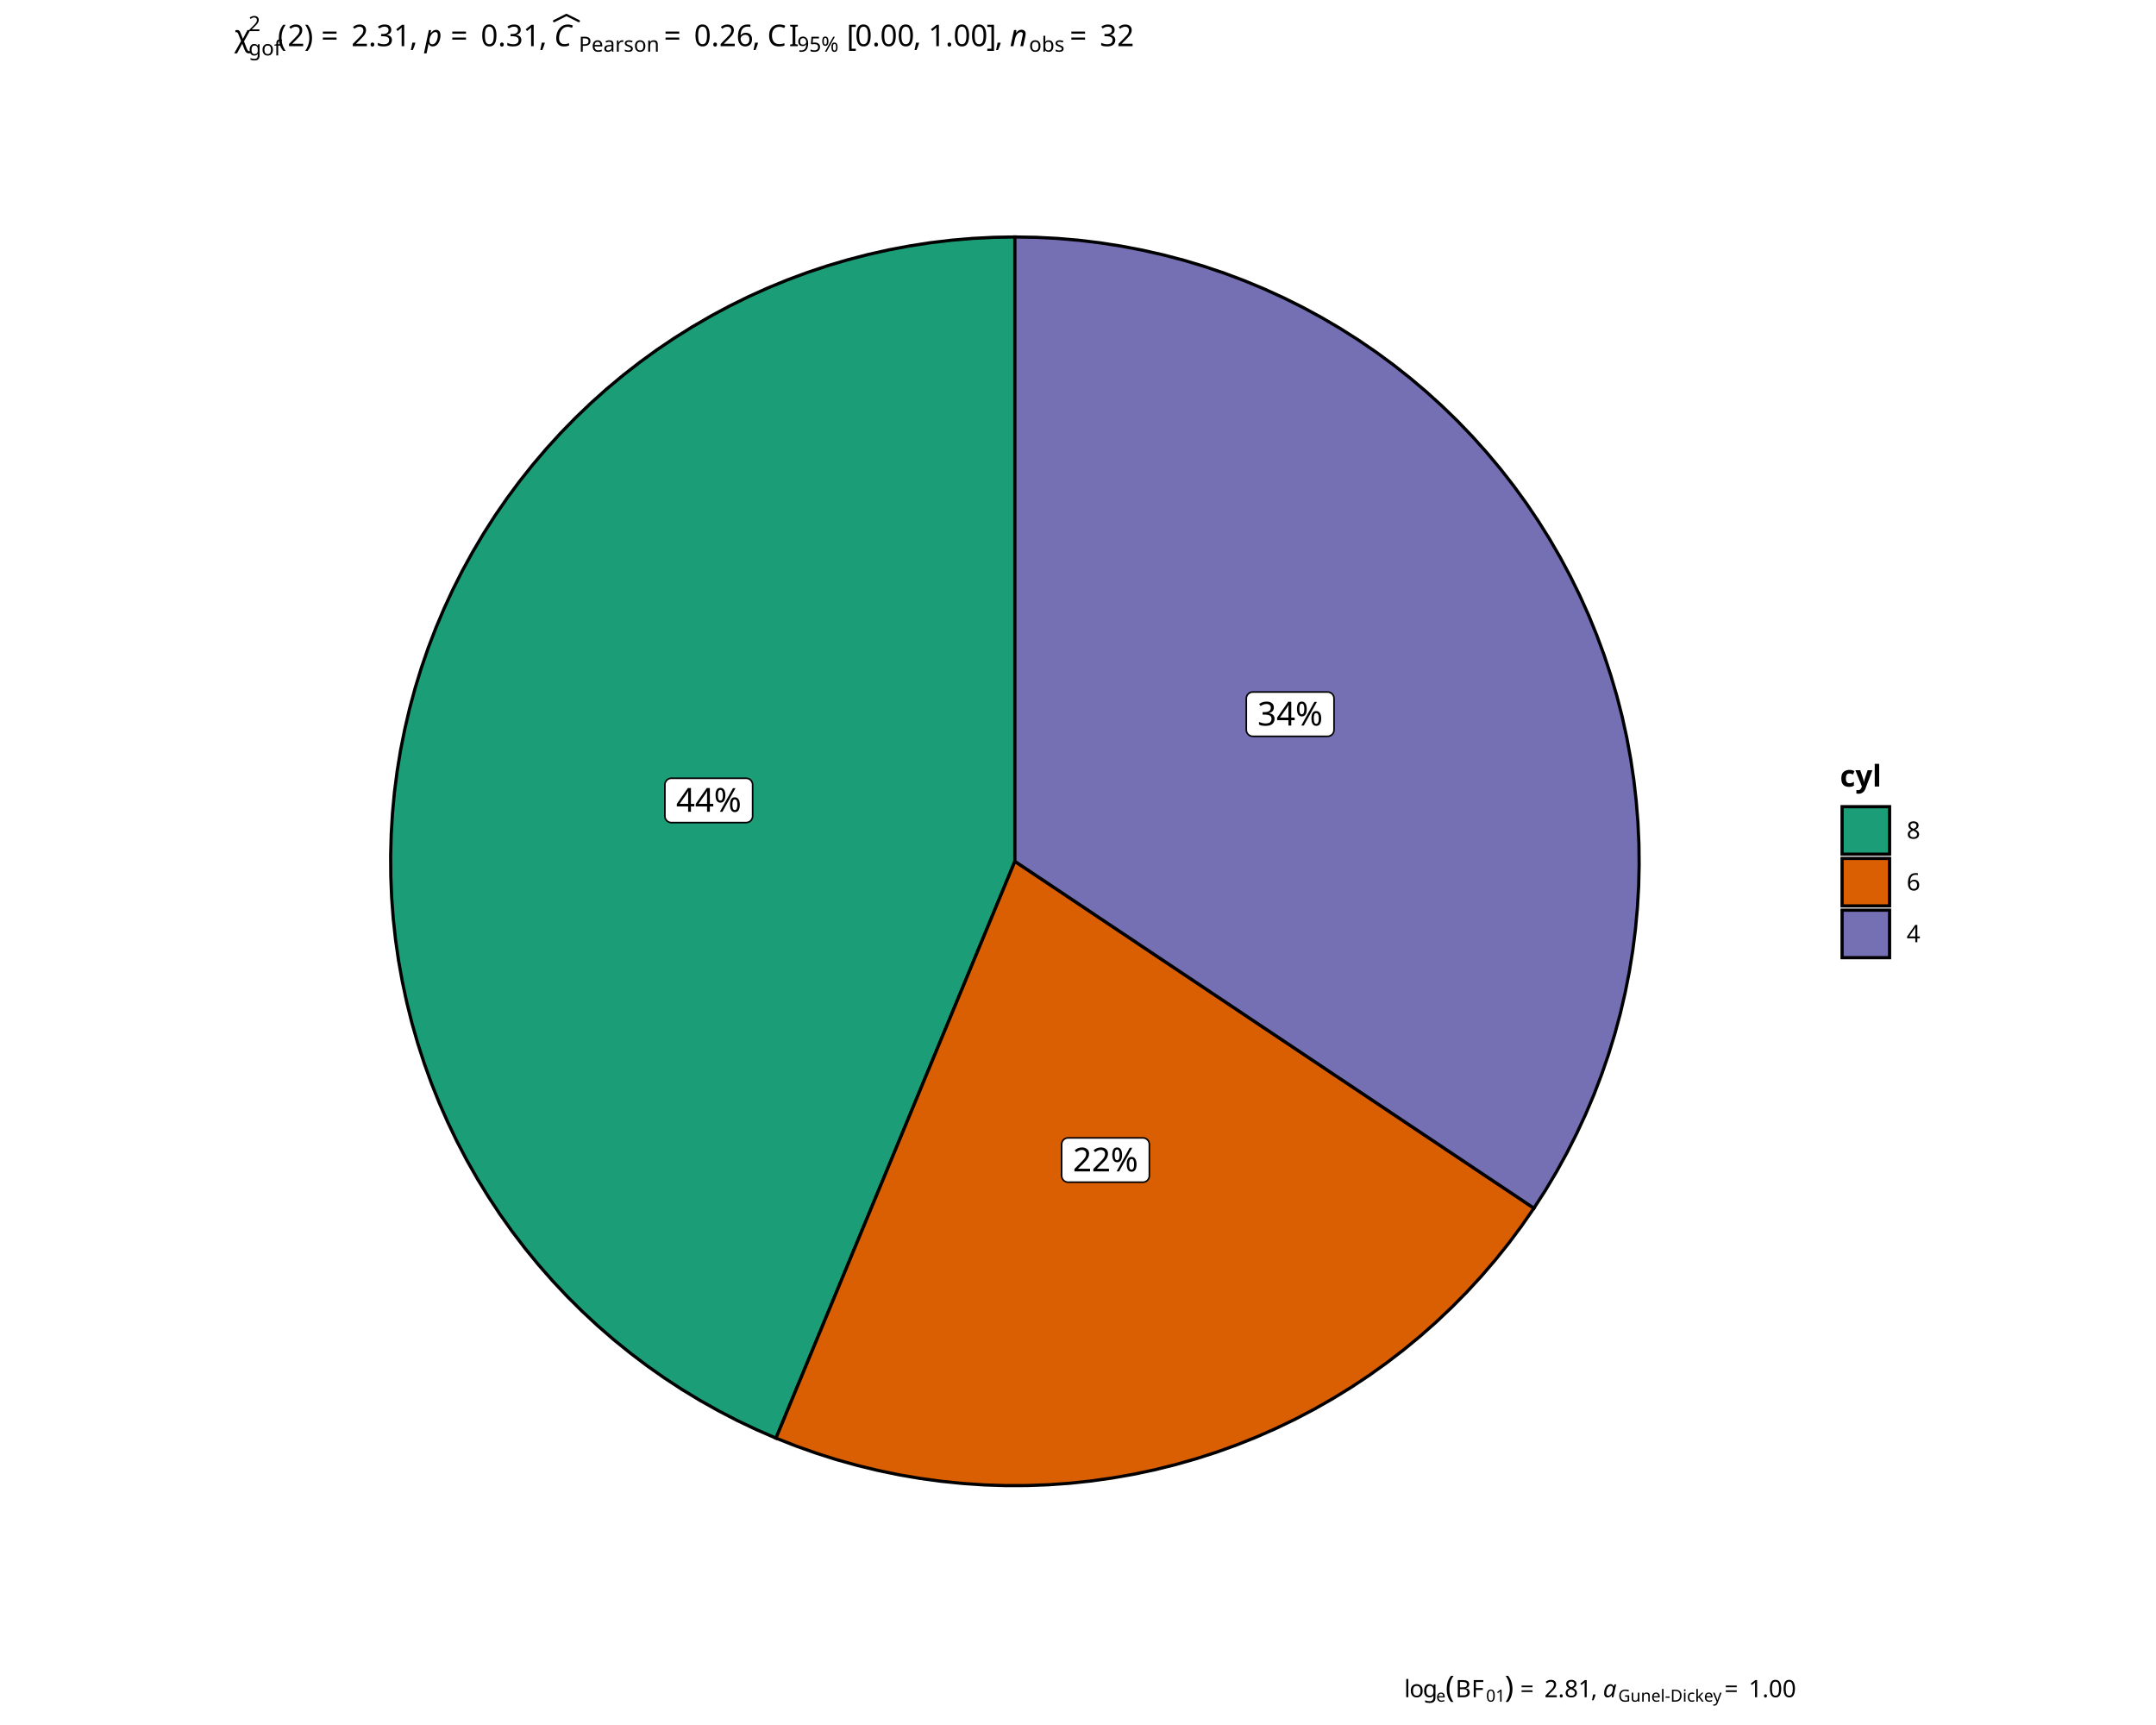
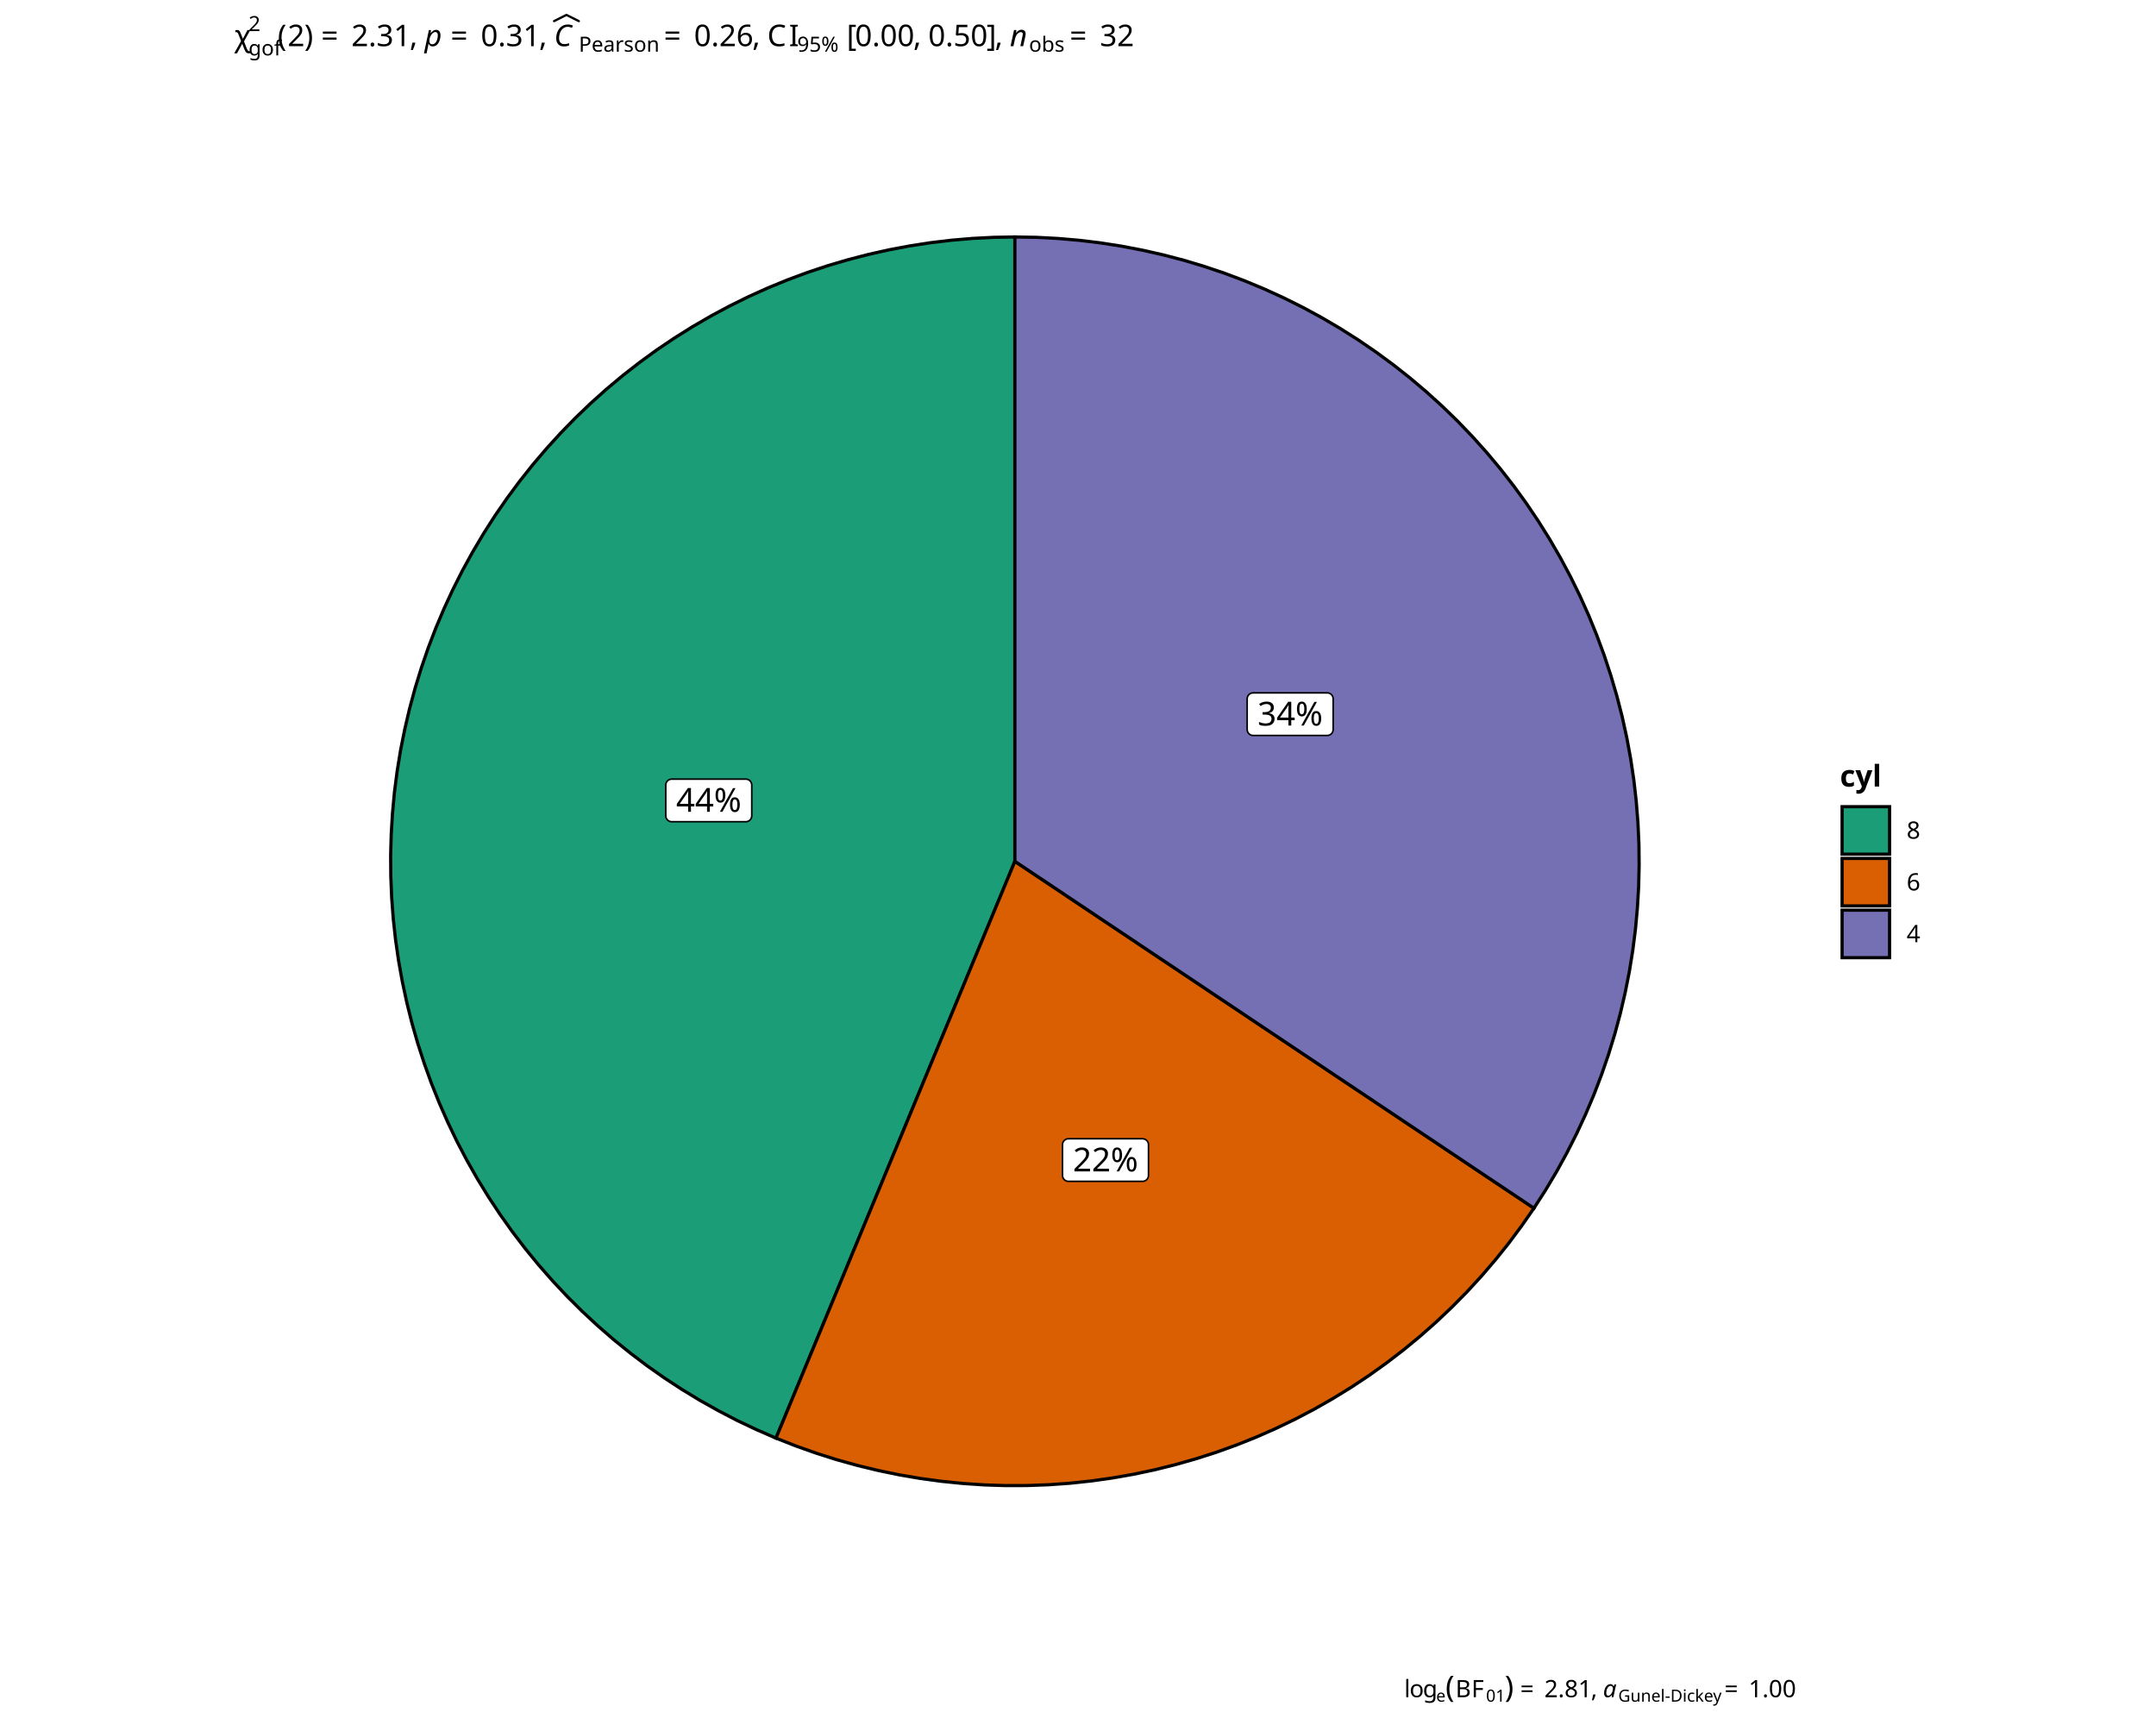
<svg xmlns="http://www.w3.org/2000/svg" class="svglite" data-engine-version="2.0" width="720.00pt" height="576.00pt" viewBox="0 0 720.00 576.00">
  <defs>
    <style type="text/css">
    .svglite line, .svglite polyline, .svglite polygon, .svglite path, .svglite rect, .svglite circle {
      fill: none;
      stroke: #000000;
      stroke-linecap: round;
      stroke-linejoin: round;
      stroke-miterlimit: 10.00;
    }
  </style>
  </defs>
  <rect width="100%" height="100%" style="stroke: none; fill: #FFFFFF;" />
  <defs>
    <clipPath id="cpMC4wMHw3MjAuMDB8MC4wMHw1NzYuMDA=">
      <rect x="0.00" y="0.00" width="720.00" height="576.00" />
    </clipPath>
  </defs>
  <g clip-path="url(#cpMC4wMHw3MjAuMDB8MC4wMHw1NzYuMDA=)">
</g>
  <defs>
    <clipPath id="cpNjguODd8NjUxLjEzfDAuMDB8NTc2LjAw">
      <rect x="68.87" y="0.00" width="582.27" height="576.00" />
    </clipPath>
  </defs>
  <g clip-path="url(#cpNjguODd8NjUxLjEzfDAuMDB8NTc2LjAw)">
    <rect x="68.87" y="0.00" width="582.27" height="576.00" style="stroke-width: 0.97; stroke: #FFFFFF; fill: #FFFFFF;" />
  </g>
  <g clip-path="url(#cpMC4wMHw3MjAuMDB8MC4wMHw1NzYuMDA=)">
</g>
  <defs>
    <clipPath id="cpNzguMzN8NTk5LjUyfDI3LjAxfDU0OC4yMA==">
      <rect x="78.33" y="27.01" width="521.18" height="521.18" />
    </clipPath>
  </defs>
  <g clip-path="url(#cpNzguMzN8NTk5LjUyfDI3LjAxfDU0OC4yMA==)">
    <rect x="78.33" y="27.01" width="521.18" height="521.18" style="stroke-width: 0.97; stroke: none; fill: #FFFFFF;" />
-     <polygon points="338.92,287.61 338.92,280.42 338.92,273.23 338.92,266.04 338.92,258.85 338.92,251.66 338.92,244.47 338.92,237.28 338.92,230.10 338.92,222.91 338.92,215.72 338.92,208.53 338.92,201.34 338.92,194.15 338.92,186.96 338.92,179.77 338.92,172.59 338.92,165.40 338.92,158.21 338.92,151.02 338.92,143.83 338.92,136.64 338.92,129.45 338.92,122.26 338.92,115.08 338.92,107.89 338.92,100.70 338.92,93.51 338.92,86.32 338.92,79.13 331.85,79.25 324.78,79.61 317.74,80.21 310.71,81.05 303.72,82.13 296.77,83.44 289.86,84.99 283.02,86.77 276.23,88.78 269.52,91.02 262.89,93.49 256.35,96.18 249.90,99.09 243.56,102.22 237.32,105.57 231.21,109.12 225.21,112.88 219.35,116.83 213.62,120.99 208.04,125.34 202.61,129.87 197.34,134.59 192.23,139.48 187.29,144.54 182.52,149.77 177.93,155.16 173.53,160.70 169.32,166.38 165.30,172.20 161.49,178.16 157.88,184.25 154.47,190.45 151.28,196.76 148.31,203.18 145.55,209.70 143.02,216.30 140.72,222.99 138.64,229.75 136.79,236.58 135.18,243.47 133.79,250.41 132.65,257.39 131.74,264.41 131.08,271.45 130.65,278.51 130.46,285.58 130.51,292.66 130.80,299.73 131.33,306.78 132.10,313.81 133.11,320.82 134.36,327.78 135.84,334.70 137.55,341.56 139.50,348.36 141.68,355.10 144.08,361.75 146.71,368.32 149.56,374.79 152.62,381.17 155.91,387.44 159.40,393.59 163.10,399.62 167.00,405.52 171.10,411.29 175.39,416.91 179.87,422.38 184.54,427.70 189.38,432.86 194.40,437.85 199.58,442.67 204.92,447.31 210.42,451.76 216.06,456.03 221.84,460.10 227.76,463.97 233.81,467.64 239.98,471.10 246.26,474.36 252.65,477.39 259.14,480.21 261.90,473.57 264.65,466.93 267.40,460.29 270.15,453.64 272.90,447.00 275.65,440.36 278.40,433.72 281.15,427.08 283.90,420.44 286.65,413.80 289.41,407.15 292.16,400.51 294.91,393.87 297.66,387.23 300.41,380.59 303.16,373.95 305.91,367.30 308.66,360.66 311.41,354.02 314.16,347.38 316.92,340.74 319.67,334.10 322.42,327.46 325.17,320.81 327.92,314.17 330.67,307.53 333.42,300.89 336.17,294.25 338.92,287.61 338.92,287.61 " style="stroke-width: 1.07; stroke-linecap: butt; stroke-linejoin: miter; fill: #1B9E77;" />
-     <polygon points="338.92,287.61 336.17,294.25 333.42,300.89 330.67,307.53 327.92,314.17 325.17,320.81 322.42,327.46 319.67,334.10 316.92,340.74 314.16,347.38 311.41,354.02 308.66,360.66 305.91,367.30 303.16,373.95 300.41,380.59 297.66,387.23 294.91,393.87 292.16,400.51 289.41,407.15 286.65,413.80 283.90,420.44 281.15,427.08 278.40,433.72 275.65,440.36 272.90,447.00 270.15,453.64 267.40,460.29 264.65,466.93 261.90,473.57 259.14,480.21 265.81,482.84 272.56,485.23 279.39,487.40 286.29,489.32 293.25,491.01 300.26,492.46 307.32,493.67 314.42,494.63 321.55,495.35 328.69,495.83 335.85,496.06 343.02,496.04 350.17,495.78 357.32,495.27 364.44,494.51 371.54,493.51 378.59,492.27 385.60,490.79 392.55,489.06 399.44,487.10 406.26,484.91 413.00,482.48 419.65,479.82 426.20,476.93 432.66,473.82 439.00,470.49 445.22,466.94 451.32,463.19 457.29,459.22 463.11,455.05 468.79,450.69 474.32,446.13 479.68,441.39 484.88,436.46 489.91,431.36 494.76,426.08 499.42,420.65 503.90,415.06 508.18,409.31 512.26,403.43 506.29,399.43 500.31,395.44 494.33,391.45 488.35,387.45 482.38,383.46 476.40,379.46 470.42,375.47 464.45,371.48 458.47,367.48 452.49,363.49 446.51,359.50 440.54,355.50 434.56,351.51 428.58,347.51 422.60,343.52 416.63,339.53 410.65,335.53 404.67,331.54 398.70,327.54 392.72,323.55 386.74,319.56 380.76,315.56 374.79,311.57 368.81,307.58 362.83,303.58 356.86,299.59 350.88,295.59 344.90,291.60 338.92,287.61 338.92,287.61 " style="stroke-width: 1.07; stroke-linecap: butt; stroke-linejoin: miter; fill: #D95F02;" />
-     <polygon points="338.92,287.61 344.90,291.60 350.88,295.59 356.86,299.59 362.83,303.58 368.81,307.58 374.79,311.57 380.76,315.56 386.74,319.56 392.72,323.55 398.70,327.54 404.67,331.54 410.65,335.53 416.63,339.53 422.60,343.52 428.58,347.51 434.56,351.51 440.54,355.50 446.51,359.50 452.49,363.49 458.47,367.48 464.45,371.48 470.42,375.47 476.40,379.46 482.38,383.46 488.35,387.45 494.33,391.45 500.31,395.44 506.29,399.43 512.26,403.43 516.13,397.42 519.79,391.28 523.24,385.02 526.47,378.64 529.48,372.16 532.27,365.58 534.82,358.91 537.15,352.15 539.25,345.32 541.11,338.42 542.73,331.46 544.12,324.45 545.26,317.39 546.16,310.30 546.81,303.19 547.23,296.05 547.39,288.91 547.32,281.76 546.99,274.62 546.42,267.50 545.61,260.39 544.56,253.33 543.26,246.30 541.73,239.32 539.95,232.39 537.94,225.54 535.70,218.75 533.22,212.05 530.52,205.43 527.59,198.91 524.44,192.50 521.07,186.20 517.49,180.01 513.69,173.95 509.70,168.03 505.50,162.25 501.10,156.61 496.52,151.13 491.75,145.81 486.80,140.65 481.67,135.67 476.38,130.87 470.93,126.25 465.32,121.82 459.56,117.58 453.66,113.55 447.63,109.72 441.47,106.10 435.19,102.69 428.79,99.50 422.29,96.53 415.69,93.78 409.00,91.26 402.23,88.98 395.39,86.92 388.47,85.11 381.50,83.53 374.48,82.19 367.42,81.09 360.33,80.23 353.21,79.62 346.07,79.25 338.92,79.13 338.92,86.32 338.92,93.51 338.92,100.70 338.92,107.89 338.92,115.08 338.92,122.26 338.92,129.45 338.92,136.64 338.92,143.83 338.92,151.02 338.92,158.21 338.92,165.40 338.92,172.59 338.92,179.77 338.92,186.96 338.92,194.15 338.92,201.34 338.92,208.53 338.92,215.72 338.92,222.91 338.92,230.10 338.92,237.28 338.92,244.47 338.92,251.66 338.92,258.85 338.92,266.04 338.92,273.23 338.92,280.42 338.92,287.61 338.92,287.61 " style="stroke-width: 1.07; stroke-linecap: butt; stroke-linejoin: miter; fill: #7570B3;" />
-     <polygon points="224.20,274.67 249.18,274.67 249.09,274.67 249.44,274.65 249.78,274.58 250.10,274.46 250.41,274.29 250.67,274.07 250.90,273.81 251.09,273.51 251.23,273.19 251.31,272.86 251.34,272.51 251.34,272.51 251.34,262.03 251.34,262.03 251.31,261.68 251.23,261.35 251.09,261.03 250.90,260.73 250.67,260.47 250.41,260.25 250.10,260.08 249.78,259.96 249.44,259.89 249.18,259.87 224.20,259.87 224.46,259.89 224.11,259.87 223.77,259.92 223.44,260.01 223.12,260.16 222.83,260.36 222.58,260.60 222.38,260.88 222.21,261.18 222.10,261.51 222.05,261.86 222.04,262.03 222.04,272.51 222.05,272.34 222.05,272.68 222.10,273.03 222.21,273.36 222.38,273.66 222.58,273.94 222.83,274.18 223.12,274.38 223.44,274.53 223.77,274.63 224.11,274.67 " style="stroke-width: 0.53; fill: #FFFFFF;" />
+     <polygon points="338.92,287.61 338.92,280.42 338.92,273.23 338.92,266.04 338.92,258.85 338.92,251.66 338.92,244.47 338.92,237.28 338.92,230.10 338.92,222.91 338.92,215.72 338.92,208.53 338.92,201.34 338.92,194.15 338.92,186.96 338.92,179.77 338.92,172.59 338.92,165.40 338.92,158.21 338.92,151.02 338.92,143.83 338.92,136.64 338.92,129.45 338.92,122.26 338.92,115.08 338.92,107.89 338.92,100.70 338.92,93.51 338.92,86.32 338.92,79.13 331.85,79.25 324.78,79.61 317.74,80.21 310.71,81.05 303.72,82.13 296.77,83.44 289.86,84.99 283.02,86.77 276.23,88.78 269.52,91.02 262.89,93.49 256.35,96.18 249.90,99.09 243.56,102.22 237.32,105.57 231.21,109.12 225.21,112.88 219.35,116.83 213.62,120.99 208.04,125.34 202.61,129.87 197.34,134.59 192.23,139.48 187.29,144.54 182.52,149.77 177.93,155.16 173.53,160.70 169.32,166.38 165.30,172.20 161.49,178.16 157.88,184.25 154.47,190.45 151.28,196.76 148.31,203.18 145.55,209.70 143.02,216.30 140.72,222.99 138.64,229.75 136.79,236.58 135.18,243.47 133.79,250.41 132.65,257.39 131.74,264.41 131.08,271.45 130.65,278.51 130.46,285.58 130.51,292.66 130.80,299.73 131.33,306.78 132.10,313.81 133.11,320.82 134.36,327.78 135.84,334.70 137.55,341.56 139.50,348.36 141.68,355.10 144.08,361.75 146.71,368.32 149.56,374.79 152.62,381.17 155.91,387.44 159.40,393.59 163.10,399.62 167.00,405.52 171.10,411.29 175.39,416.91 179.87,422.38 184.54,427.70 189.38,432.86 194.40,437.85 199.58,442.67 204.92,447.31 210.42,451.76 216.06,456.03 221.84,460.10 227.76,463.97 233.81,467.64 239.98,471.10 246.26,474.36 252.65,477.39 259.14,480.21 261.90,473.57 264.65,466.93 267.40,460.29 270.15,453.64 272.90,447.00 275.65,440.36 278.40,433.72 281.15,427.08 283.90,420.44 286.65,413.80 289.41,407.15 292.16,400.51 294.91,393.87 297.66,387.23 300.41,380.59 303.16,373.95 305.91,367.30 308.66,360.66 311.41,354.02 314.16,347.38 316.92,340.74 319.67,334.10 322.42,327.46 325.17,320.81 327.92,314.17 330.67,307.53 333.42,300.89 336.17,294.25 338.92,287.61 " style="stroke-width: 1.07; stroke-linecap: butt; stroke-linejoin: miter; fill: #1B9E77;" />
+     <polygon points="338.92,287.61 336.17,294.25 333.42,300.89 330.67,307.53 327.92,314.17 325.17,320.81 322.42,327.46 319.67,334.10 316.92,340.74 314.16,347.38 311.41,354.02 308.66,360.66 305.91,367.30 303.16,373.95 300.41,380.59 297.66,387.23 294.91,393.87 292.16,400.51 289.41,407.15 286.65,413.80 283.90,420.44 281.15,427.08 278.40,433.72 275.65,440.36 272.90,447.00 270.15,453.64 267.40,460.29 264.65,466.93 261.90,473.57 259.14,480.21 265.81,482.84 272.56,485.23 279.39,487.40 286.29,489.32 293.25,491.01 300.26,492.46 307.32,493.67 314.42,494.63 321.55,495.35 328.69,495.83 335.85,496.06 343.02,496.04 350.17,495.78 357.32,495.27 364.44,494.51 371.54,493.51 378.59,492.27 385.60,490.79 392.55,489.06 399.44,487.10 406.26,484.91 413.00,482.48 419.65,479.82 426.20,476.93 432.66,473.82 439.00,470.49 445.22,466.94 451.32,463.19 457.29,459.22 463.11,455.05 468.79,450.69 474.32,446.13 479.68,441.39 484.88,436.46 489.91,431.36 494.76,426.08 499.42,420.65 503.90,415.06 508.18,409.31 512.26,403.43 506.29,399.43 500.31,395.44 494.33,391.45 488.35,387.45 482.38,383.46 476.40,379.46 470.42,375.47 464.45,371.48 458.47,367.48 452.49,363.49 446.51,359.50 440.54,355.50 434.56,351.51 428.58,347.51 422.60,343.52 416.63,339.53 410.65,335.53 404.67,331.54 398.70,327.54 392.72,323.55 386.74,319.56 380.76,315.56 374.79,311.57 368.81,307.58 362.83,303.58 356.86,299.59 350.88,295.59 344.90,291.60 338.92,287.61 " style="stroke-width: 1.07; stroke-linecap: butt; stroke-linejoin: miter; fill: #D95F02;" />
+     <polygon points="338.92,287.61 344.90,291.60 350.88,295.59 356.86,299.59 362.83,303.58 368.81,307.58 374.79,311.57 380.76,315.56 386.74,319.56 392.72,323.55 398.70,327.54 404.67,331.54 410.65,335.53 416.63,339.53 422.60,343.52 428.58,347.51 434.56,351.51 440.54,355.50 446.51,359.50 452.49,363.49 458.47,367.48 464.45,371.48 470.42,375.47 476.40,379.46 482.38,383.46 488.35,387.45 494.33,391.45 500.31,395.44 506.29,399.43 512.26,403.43 516.13,397.42 519.79,391.28 523.24,385.02 526.47,378.64 529.48,372.16 532.27,365.58 534.82,358.91 537.15,352.15 539.25,345.32 541.11,338.42 542.73,331.46 544.12,324.45 545.26,317.39 546.16,310.30 546.81,303.19 547.23,296.05 547.39,288.91 547.32,281.76 546.99,274.62 546.42,267.50 545.61,260.39 544.56,253.33 543.26,246.30 541.73,239.32 539.95,232.39 537.94,225.54 535.70,218.75 533.22,212.05 530.52,205.43 527.59,198.91 524.44,192.50 521.07,186.20 517.49,180.01 513.69,173.95 509.70,168.03 505.50,162.25 501.10,156.61 496.52,151.13 491.75,145.81 486.80,140.65 481.67,135.67 476.38,130.87 470.93,126.25 465.32,121.82 459.56,117.58 453.66,113.55 447.63,109.72 441.47,106.10 435.19,102.69 428.79,99.50 422.29,96.53 415.69,93.78 409.00,91.26 402.23,88.98 395.39,86.92 388.47,85.11 381.50,83.53 374.48,82.19 367.42,81.09 360.33,80.23 353.21,79.62 346.07,79.25 338.92,79.13 338.92,86.32 338.92,93.51 338.92,100.70 338.92,107.89 338.92,115.08 338.92,122.26 338.92,129.45 338.92,136.64 338.92,143.83 338.92,151.02 338.92,158.21 338.92,165.40 338.92,172.59 338.92,179.77 338.92,186.96 338.92,194.15 338.92,201.34 338.92,208.53 338.92,215.72 338.92,222.91 338.92,230.10 338.92,237.28 338.92,244.47 338.92,251.66 338.92,258.85 338.92,266.04 338.92,273.23 338.92,280.42 338.92,287.61 " style="stroke-width: 1.07; stroke-linecap: butt; stroke-linejoin: miter; fill: #7570B3;" />
+     <polygon points="224.32,274.38 249.06,274.38 248.98,274.38 249.30,274.37 249.62,274.30 249.91,274.19 250.19,274.03 250.44,273.83 250.65,273.59 250.82,273.32 250.95,273.02 251.02,272.71 251.05,272.39 251.05,272.39 251.05,262.15 251.05,262.15 251.02,261.83 250.95,261.52 250.82,261.22 250.65,260.95 250.44,260.71 250.19,260.51 249.91,260.35 249.62,260.24 249.30,260.17 249.06,260.16 224.32,260.16 224.56,260.17 224.24,260.16 223.92,260.20 223.61,260.29 223.32,260.43 223.06,260.61 222.83,260.83 222.64,261.08 222.49,261.37 222.39,261.67 222.34,261.99 222.33,262.15 222.33,272.39 222.34,272.23 222.34,272.55 222.39,272.87 222.49,273.17 222.64,273.46 222.83,273.71 223.06,273.93 223.32,274.11 223.61,274.25 223.92,274.34 224.24,274.38 " style="stroke-width: 0.53; fill: #FFFFFF;" />
    <text x="236.69" y="271.07" text-anchor="middle" style="font-size: 11.04px; font-family: sans;" textLength="22.10px" lengthAdjust="spacingAndGlyphs">44%</text>
-     <polygon points="356.69,394.75 381.67,394.75 381.58,394.75 381.93,394.74 382.27,394.67 382.60,394.54 382.90,394.37 383.17,394.15 383.40,393.89 383.58,393.60 383.72,393.28 383.80,392.94 383.83,392.59 383.83,392.59 383.83,382.12 383.83,382.12 383.80,381.77 383.72,381.43 383.58,381.11 383.40,380.82 383.17,380.56 382.90,380.34 382.60,380.16 382.27,380.04 381.93,379.97 381.67,379.96 356.69,379.96 356.95,379.97 356.61,379.96 356.26,380.00 355.93,380.10 355.61,380.24 355.33,380.44 355.08,380.68 354.87,380.96 354.71,381.27 354.60,381.60 354.54,381.94 354.53,382.12 354.53,392.59 354.54,392.42 354.54,392.77 354.60,393.11 354.71,393.44 354.87,393.75 355.08,394.03 355.33,394.27 355.61,394.46 355.93,394.61 356.26,394.71 356.61,394.75 " style="stroke-width: 0.53; fill: #FFFFFF;" />
+     <polygon points="356.81,394.46 381.56,394.46 381.48,394.46 381.79,394.45 382.11,394.39 382.41,394.27 382.68,394.11 382.93,393.91 383.14,393.67 383.31,393.40 383.44,393.11 383.52,392.80 383.54,392.48 383.54,392.48 383.54,382.23 383.54,382.23 383.52,381.91 383.44,381.60 383.31,381.31 383.14,381.04 382.93,380.80 382.68,380.60 382.41,380.44 382.11,380.32 381.79,380.26 381.56,380.24 356.81,380.24 357.05,380.26 356.73,380.25 356.41,380.28 356.10,380.37 355.82,380.51 355.55,380.69 355.32,380.91 355.13,381.17 354.98,381.45 354.88,381.76 354.83,382.07 354.82,382.23 354.82,392.48 354.83,392.32 354.83,392.64 354.88,392.95 354.98,393.26 355.13,393.54 355.32,393.80 355.55,394.02 355.82,394.20 356.10,394.34 356.41,394.42 356.73,394.46 " style="stroke-width: 0.53; fill: #FFFFFF;" />
    <text x="369.18" y="391.15" text-anchor="middle" style="font-size: 11.04px; font-family: sans;" textLength="22.10px" lengthAdjust="spacingAndGlyphs">22%</text>
-     <polygon points="418.36,245.87 443.34,245.87 443.25,245.87 443.60,245.85 443.94,245.78 444.27,245.66 444.57,245.49 444.84,245.27 445.07,245.01 445.25,244.71 445.39,244.39 445.47,244.05 445.50,243.71 445.50,243.71 445.50,233.23 445.50,233.23 445.47,232.88 445.39,232.55 445.25,232.23 445.07,231.93 444.84,231.67 444.57,231.45 444.27,231.28 443.94,231.16 443.60,231.09 443.34,231.07 418.36,231.07 418.62,231.09 418.28,231.07 417.93,231.11 417.60,231.21 417.28,231.36 417.00,231.56 416.75,231.80 416.54,232.08 416.38,232.38 416.27,232.71 416.21,233.06 416.20,233.23 416.20,243.71 416.21,243.53 416.21,243.88 416.27,244.22 416.38,244.55 416.54,244.86 416.75,245.14 417.00,245.38 417.28,245.58 417.60,245.73 417.93,245.82 418.28,245.87 " style="stroke-width: 0.53; fill: #FFFFFF;" />
+     <polygon points="418.48,245.58 443.23,245.58 443.15,245.58 443.46,245.57 443.78,245.50 444.08,245.39 444.35,245.23 444.60,245.03 444.81,244.79 444.98,244.52 445.11,244.22 445.19,243.91 445.21,243.59 445.21,243.59 445.21,233.35 445.21,233.35 445.19,233.03 445.11,232.72 444.98,232.42 444.81,232.15 444.60,231.91 444.35,231.71 444.08,231.55 443.78,231.44 443.46,231.37 443.23,231.36 418.48,231.36 418.72,231.37 418.40,231.36 418.08,231.40 417.77,231.49 417.49,231.62 417.22,231.81 416.99,232.03 416.80,232.28 416.65,232.57 416.55,232.87 416.50,233.19 416.49,233.35 416.49,243.59 416.50,243.43 416.50,243.75 416.55,244.07 416.65,244.37 416.80,244.65 416.99,244.91 417.22,245.13 417.49,245.31 417.77,245.45 418.08,245.54 418.40,245.58 " style="stroke-width: 0.53; fill: #FFFFFF;" />
    <text x="430.85" y="242.27" text-anchor="middle" style="font-size: 11.04px; font-family: sans;" textLength="22.10px" lengthAdjust="spacingAndGlyphs">34%</text>
  </g>
  <g clip-path="url(#cpMC4wMHw3MjAuMDB8MC4wMHw1NzYuMDA=)">
    <rect x="609.48" y="249.73" width="36.67" height="75.74" style="stroke-width: 0.97; stroke: none; fill: #FFFFFF;" />
    <text x="614.46" y="262.64" style="font-size: 10.00px; font-weight: bold; font-family: sans;" textLength="12.23px" lengthAdjust="spacingAndGlyphs">cyl</text>
    <rect x="614.46" y="268.66" width="17.28" height="17.28" style="stroke-width: 0.97; stroke: none; fill: #FFFFFF;" />
    <rect x="615.17" y="269.36" width="15.86" height="15.86" style="stroke-width: 1.07; stroke-linecap: butt; stroke-linejoin: miter; fill: #1B9E77;" />
    <rect x="614.46" y="285.94" width="17.28" height="17.28" style="stroke-width: 0.97; stroke: none; fill: #FFFFFF;" />
    <rect x="615.17" y="286.64" width="15.86" height="15.86" style="stroke-width: 1.07; stroke-linecap: butt; stroke-linejoin: miter; fill: #D95F02;" />
    <rect x="614.46" y="303.22" width="17.28" height="17.28" style="stroke-width: 0.97; stroke: none; fill: #FFFFFF;" />
    <rect x="615.17" y="303.92" width="15.86" height="15.86" style="stroke-width: 1.07; stroke-linecap: butt; stroke-linejoin: miter; fill: #7570B3;" />
    <text x="636.72" y="280.05" style="font-size: 8.00px; font-family: sans;" textLength="4.45px" lengthAdjust="spacingAndGlyphs">8</text>
    <text x="636.72" y="297.33" style="font-size: 8.00px; font-family: sans;" textLength="4.45px" lengthAdjust="spacingAndGlyphs">6</text>
    <text x="636.72" y="314.61" style="font-size: 8.00px; font-family: sans;" textLength="4.45px" lengthAdjust="spacingAndGlyphs">4</text>
    <text x="78.33" y="15.41" style="font-size: 10.00px; font-family: sans;" textLength="4.65px" lengthAdjust="spacingAndGlyphs">χ</text>
    <text x="82.98" y="18.50" style="font-size: 7.00px; font-family: sans;" textLength="9.73px" lengthAdjust="spacingAndGlyphs">gof</text>
    <text x="82.98" y="10.38" style="font-size: 7.00px; font-family: sans;" textLength="3.89px" lengthAdjust="spacingAndGlyphs">2</text>
    <text x="92.71" y="15.41" style="font-size: 10.00px; font-family: sans;" textLength="3.33px" lengthAdjust="spacingAndGlyphs">(</text>
    <text x="96.04" y="15.41" style="font-size: 10.00px; font-family: sans;" textLength="5.56px" lengthAdjust="spacingAndGlyphs">2</text>
    <text x="101.60" y="15.41" style="font-size: 10.00px; font-family: sans;" textLength="3.33px" lengthAdjust="spacingAndGlyphs">)</text>
    <text x="107.25" y="15.41" style="font-size: 10.00px; font-family: sans;" textLength="7.76px" lengthAdjust="spacingAndGlyphs">=</text>
    <text x="117.33" y="15.41" style="font-size: 10.00px; font-family: sans;" textLength="19.46px" lengthAdjust="spacingAndGlyphs">2.31</text>
    <text x="136.79" y="15.41" style="font-size: 10.00px; font-family: sans;" textLength="2.50px" lengthAdjust="spacingAndGlyphs">,</text>
    <text x="139.29" y="15.41" style="font-size: 10.00px; font-family: sans;" textLength="2.50px" lengthAdjust="spacingAndGlyphs"> </text>
    <text x="141.80" y="15.41" style="font-size: 10.00px; font-style: italic; font-family: sans;" textLength="5.56px" lengthAdjust="spacingAndGlyphs">p</text>
    <text x="150.48" y="15.41" style="font-size: 10.00px; font-family: sans;" textLength="7.76px" lengthAdjust="spacingAndGlyphs">=</text>
    <text x="160.56" y="15.41" style="font-size: 10.00px; font-family: sans;" textLength="19.46px" lengthAdjust="spacingAndGlyphs">0.31</text>
    <text x="180.02" y="15.41" style="font-size: 10.00px; font-family: sans;" textLength="2.50px" lengthAdjust="spacingAndGlyphs">,</text>
    <text x="182.53" y="15.41" style="font-size: 10.00px; font-family: sans;" textLength="2.50px" lengthAdjust="spacingAndGlyphs"> </text>
    <text x="185.03" y="15.41" style="font-size: 10.00px; font-style: italic; font-family: sans;" textLength="7.22px" lengthAdjust="spacingAndGlyphs">C</text>
    <polyline points="185.03,7.05 189.16,4.98 193.30,7.05 " style="stroke-width: 0.75;" />
    <text x="193.30" y="17.26" style="font-size: 7.00px; font-family: sans;" textLength="26.08px" lengthAdjust="spacingAndGlyphs">Pearson</text>
    <text x="221.69" y="15.41" style="font-size: 10.00px; font-family: sans;" textLength="7.76px" lengthAdjust="spacingAndGlyphs">=</text>
    <text x="231.77" y="15.41" style="font-size: 10.00px; font-family: sans;" textLength="19.46px" lengthAdjust="spacingAndGlyphs">0.26</text>
    <text x="251.23" y="15.41" style="font-size: 10.00px; font-family: sans;" textLength="2.50px" lengthAdjust="spacingAndGlyphs">,</text>
    <text x="253.74" y="15.41" style="font-size: 10.00px; font-family: sans;" textLength="2.50px" lengthAdjust="spacingAndGlyphs"> </text>
    <text x="256.24" y="15.41" style="font-size: 10.00px; font-family: sans;" textLength="7.22px" lengthAdjust="spacingAndGlyphs">C</text>
    <text x="263.46" y="15.41" style="font-size: 10.00px; font-family: sans;" textLength="2.78px" lengthAdjust="spacingAndGlyphs">I</text>
    <text x="266.24" y="17.26" style="font-size: 7.00px; font-family: sans;" textLength="14.01px" lengthAdjust="spacingAndGlyphs">95%</text>
    <text x="280.25" y="15.41" style="font-size: 10.00px; font-family: sans;" textLength="2.50px" lengthAdjust="spacingAndGlyphs"> </text>
    <text x="282.75" y="15.41" style="font-size: 10.00px; font-family: sans;" textLength="2.78px" lengthAdjust="spacingAndGlyphs">[</text>
    <text x="285.53" y="15.41" style="font-size: 10.00px; font-family: sans;" textLength="19.46px" lengthAdjust="spacingAndGlyphs">0.00</text>
    <text x="305.00" y="15.41" style="font-size: 10.00px; font-family: sans;" textLength="2.50px" lengthAdjust="spacingAndGlyphs">,</text>
    <text x="307.50" y="15.41" style="font-size: 10.00px; font-family: sans;" textLength="2.50px" lengthAdjust="spacingAndGlyphs"> </text>
-     <text x="310.00" y="15.41" style="font-size: 10.00px; font-family: sans;" textLength="19.46px" lengthAdjust="spacingAndGlyphs">1.00</text>
+     <text x="310.00" y="15.41" style="font-size: 10.00px; font-family: sans;" textLength="19.46px" lengthAdjust="spacingAndGlyphs">0.50</text>
    <text x="329.46" y="15.41" style="font-size: 10.00px; font-family: sans;" textLength="2.78px" lengthAdjust="spacingAndGlyphs">]</text>
    <text x="332.24" y="15.41" style="font-size: 10.00px; font-family: sans;" textLength="2.50px" lengthAdjust="spacingAndGlyphs">,</text>
    <text x="334.74" y="15.41" style="font-size: 10.00px; font-family: sans;" textLength="2.50px" lengthAdjust="spacingAndGlyphs"> </text>
    <text x="337.25" y="15.41" style="font-size: 10.00px; font-style: italic; font-family: sans;" textLength="5.56px" lengthAdjust="spacingAndGlyphs">n</text>
    <text x="343.62" y="17.26" style="font-size: 7.00px; font-family: sans;" textLength="11.29px" lengthAdjust="spacingAndGlyphs">obs</text>
    <text x="357.22" y="15.41" style="font-size: 10.00px; font-family: sans;" textLength="7.76px" lengthAdjust="spacingAndGlyphs">=</text>
    <text x="367.30" y="15.41" style="font-size: 10.00px; font-family: sans;" textLength="11.12px" lengthAdjust="spacingAndGlyphs">32</text>
    <text x="468.93" y="566.72" style="font-size: 8.00px; font-family: sans;" textLength="1.78px" lengthAdjust="spacingAndGlyphs">l</text>
    <text x="470.70" y="566.72" style="font-size: 8.00px; font-family: sans;" textLength="4.45px" lengthAdjust="spacingAndGlyphs">o</text>
    <text x="475.15" y="566.72" style="font-size: 8.00px; font-family: sans;" textLength="4.45px" lengthAdjust="spacingAndGlyphs">g</text>
    <text x="479.60" y="568.20" style="font-size: 5.60px; font-family: sans;" textLength="3.11px" lengthAdjust="spacingAndGlyphs">e</text>
    <text x="482.72" y="566.72" style="font-size: 10.00px; font-family: sans;" textLength="3.33px" lengthAdjust="spacingAndGlyphs">(</text>
    <text x="486.05" y="566.72" style="font-size: 8.00px; font-family: sans;" textLength="5.34px" lengthAdjust="spacingAndGlyphs">B</text>
    <text x="491.38" y="566.72" style="font-size: 8.00px; font-family: sans;" textLength="4.89px" lengthAdjust="spacingAndGlyphs">F</text>
    <text x="496.27" y="568.20" style="font-size: 5.60px; font-family: sans;" textLength="6.23px" lengthAdjust="spacingAndGlyphs">01</text>
    <text x="502.50" y="566.72" style="font-size: 10.00px; font-family: sans;" textLength="3.32px" lengthAdjust="spacingAndGlyphs">)</text>
    <text x="507.68" y="566.72" style="font-size: 8.00px; font-family: sans;" textLength="6.21px" lengthAdjust="spacingAndGlyphs">=</text>
    <text x="515.74" y="566.72" style="font-size: 8.00px; font-family: sans;" textLength="15.57px" lengthAdjust="spacingAndGlyphs">2.81</text>
    <text x="531.31" y="566.72" style="font-size: 8.00px; font-family: sans;" textLength="2.00px" lengthAdjust="spacingAndGlyphs">,</text>
    <text x="533.31" y="566.72" style="font-size: 8.00px; font-family: sans;" textLength="2.00px" lengthAdjust="spacingAndGlyphs"> </text>
    <text x="535.31" y="566.72" style="font-size: 8.00px; font-style: italic; font-family: sans;" textLength="4.45px" lengthAdjust="spacingAndGlyphs">a</text>
    <text x="540.41" y="568.20" style="font-size: 5.60px; font-family: sans;" textLength="33.62px" lengthAdjust="spacingAndGlyphs">Gunel-Dickey</text>
    <text x="575.88" y="566.72" style="font-size: 8.00px; font-family: sans;" textLength="6.21px" lengthAdjust="spacingAndGlyphs">=</text>
    <text x="583.94" y="566.72" style="font-size: 8.00px; font-family: sans;" textLength="15.57px" lengthAdjust="spacingAndGlyphs">1.00</text>
  </g>
</svg>
